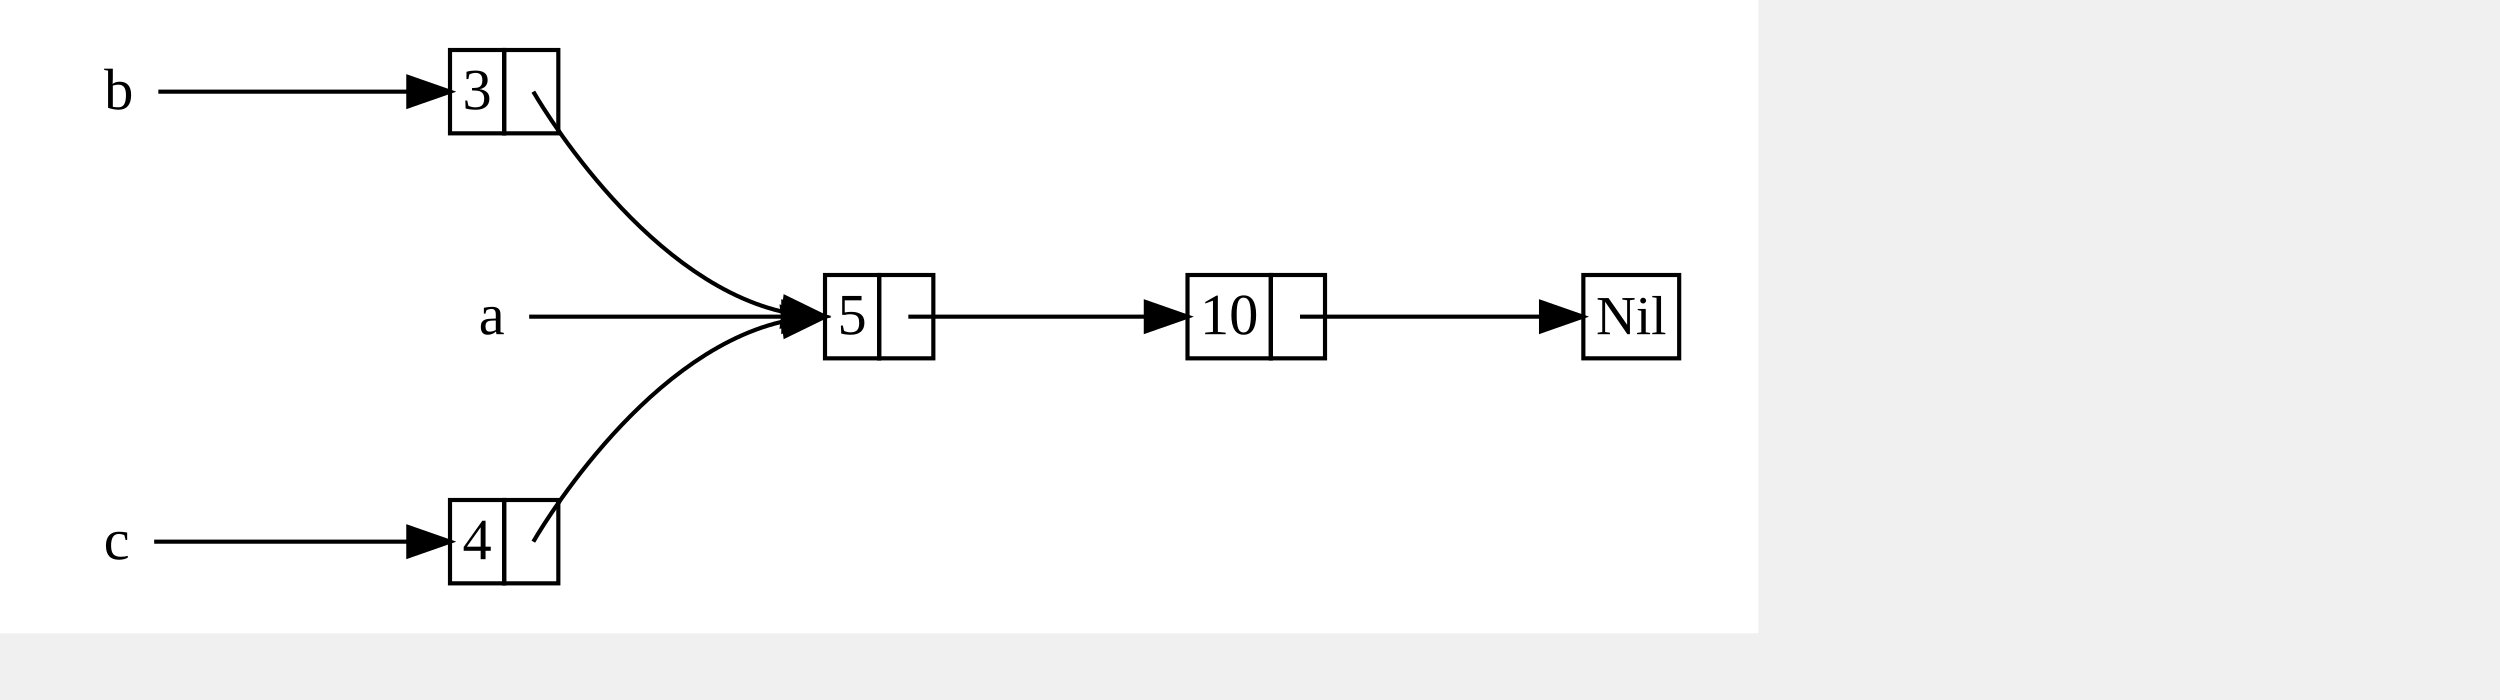
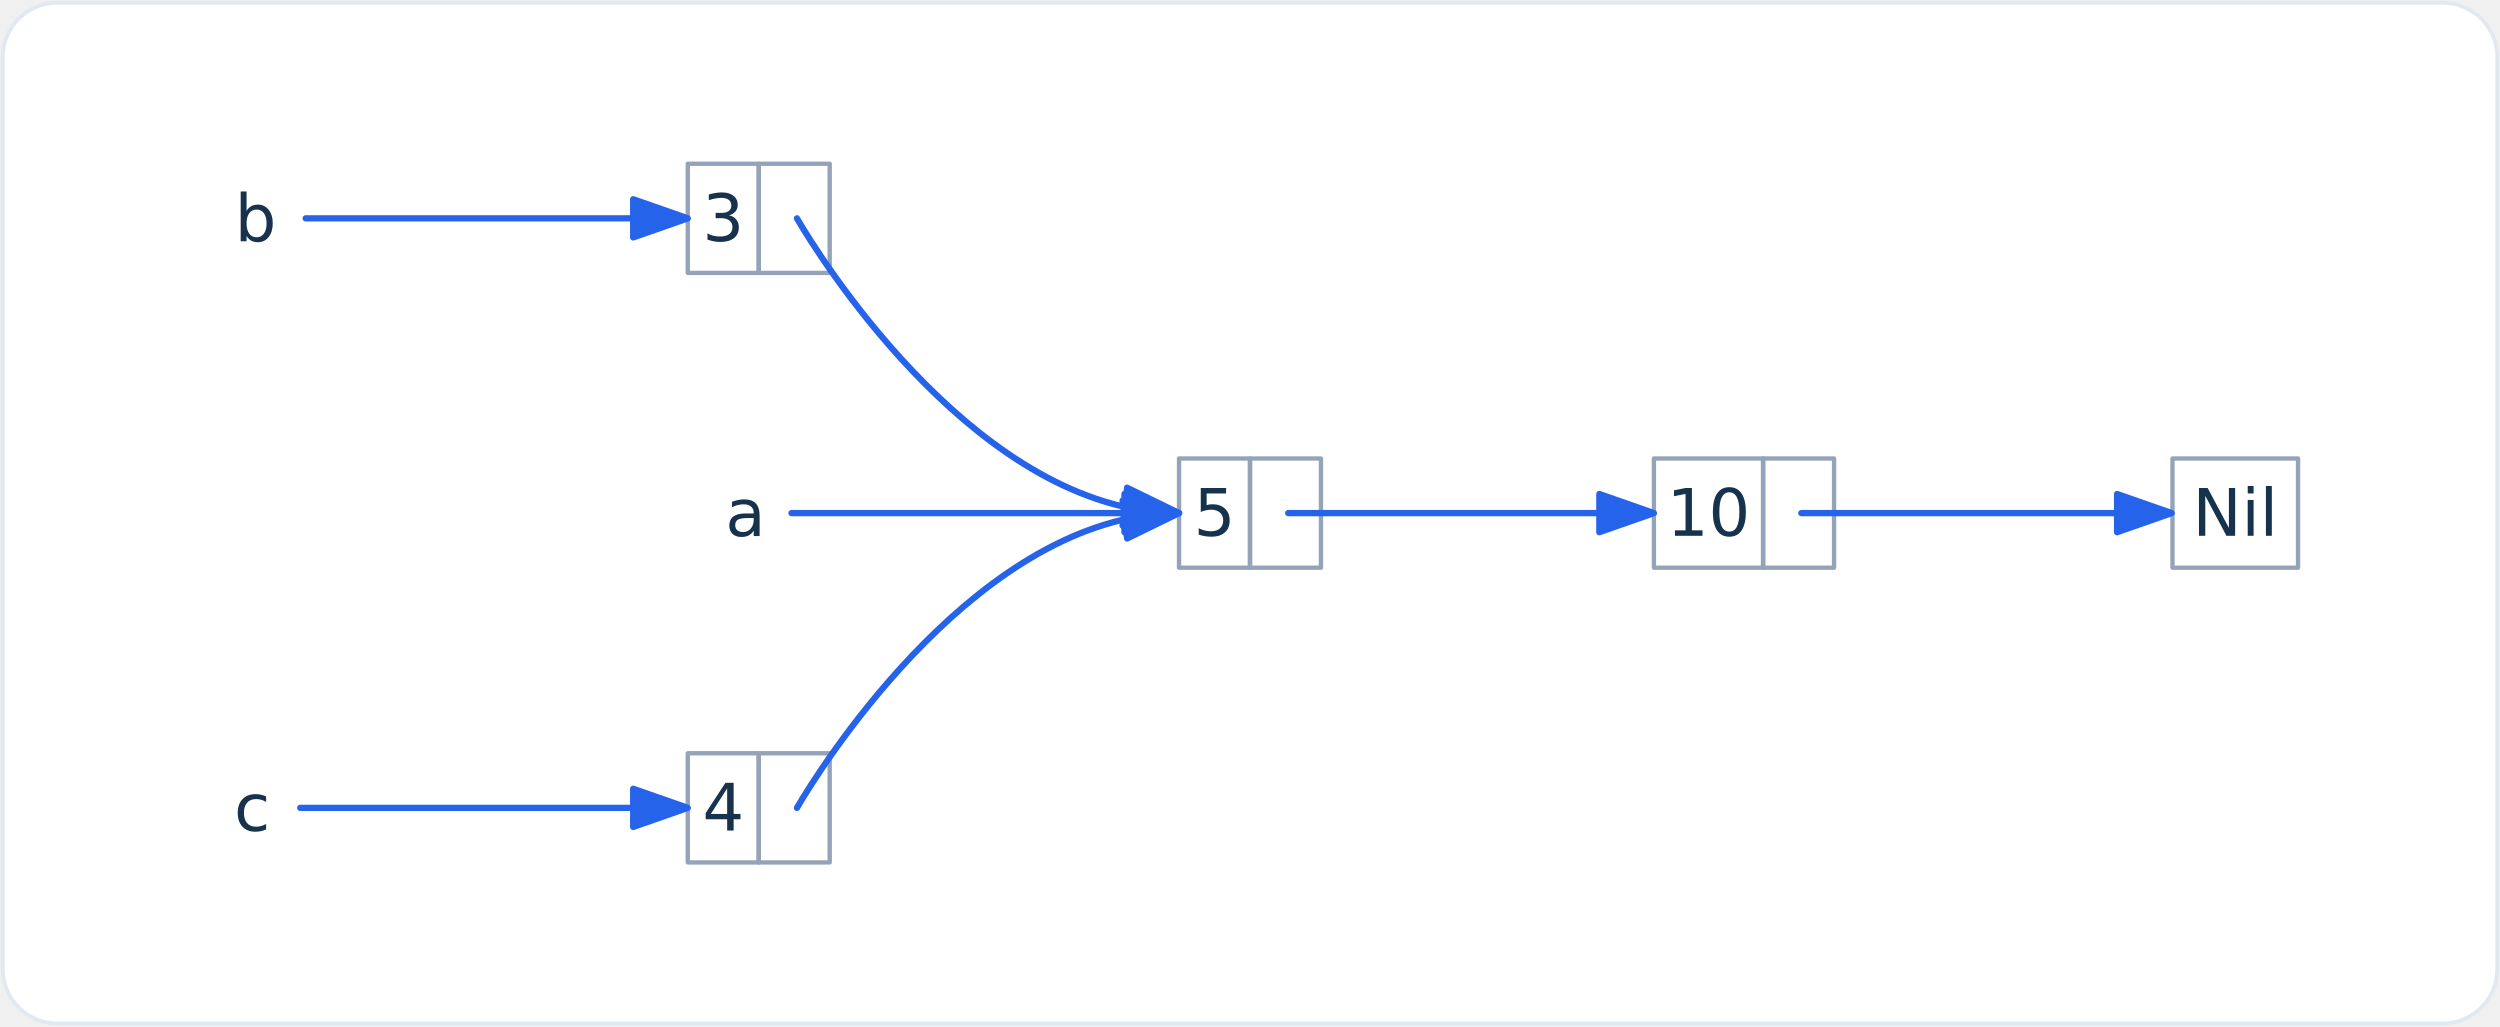
- <svg xmlns="http://www.w3.org/2000/svg" width="750pt" viewBox="0.00 0.00 2500 700">
-   <g id="graph0" class="graph" transform="scale(4.1667 4.1667) rotate(0) translate(4 148)">
-     <polygon fill="#ffffff" stroke="transparent" points="-4,4 -4,-148 418,-148 418,4 -4,4" />
+ <svg xmlns="http://www.w3.org/2000/svg" width="760" height="311.965" viewBox="0 0 458 188" preserveAspectRatio="xMidYMid meet" role="img" aria-labelledby="title desc">
+   <rect x="0.5" y="0.5" width="457" height="187" rx="10" fill="#ffffff" stroke="#e2e8f0" stroke-width="0.7" />
+   <g id="graph0" class="graph" transform="translate(22 166)">
    <g id="node1" class="node">
-       <text text-anchor="start" x="21" y="-121.8" font-family="Liberation Serif, DejaVu Serif, serif" font-size="14.00" fill="#000000">b</text>
+       <text text-anchor="start" x="21" y="-121.8" font-family="DejaVu Sans, sans-serif" font-size="12.00" fill="#17324d">b</text>
    </g>
    <g id="node2" class="node">
-       <polygon fill="none" stroke="#000000" points="104,-116 104,-136 117,-136 117,-116 104,-116" />
-       <text text-anchor="start" x="107" y="-121.8" font-family="Liberation Serif, DejaVu Serif, serif" font-size="14.00" fill="#000000">3</text>
-       <polygon fill="none" stroke="#000000" points="117,-116 117,-136 130,-136 130,-116 117,-116" />
-       <text text-anchor="start" x="120" y="-121.8" font-family="Liberation Serif, DejaVu Serif, serif" font-size="14.00" fill="#000000">  </text>
+       <polygon fill="none" stroke="#94a3b8" points="104,-116 104,-136 117,-136 117,-116 104,-116" stroke-width="0.8" stroke-linejoin="round" stroke-linecap="round" />
+       <text text-anchor="middle" x="110.5" y="-126" font-family="DejaVu Sans, sans-serif" font-size="12.00" fill="#17324d" dominant-baseline="central">3</text>
+       <polygon fill="none" stroke="#94a3b8" points="117,-116 117,-136 130,-136 130,-116 117,-116" stroke-width="0.8" stroke-linejoin="round" stroke-linecap="round" />
+       <text text-anchor="start" x="120" y="-121.8" font-family="DejaVu Sans, sans-serif" font-size="14.00" fill="#17324d">  </text>
    </g>
    <g id="edge4" class="edge">
-       <path fill="none" stroke="#000000" d="M34,-126C34,-126 65.118,-126 93.951,-126" />
-       <polygon fill="#000000" stroke="#000000" points="94,-129.5 104,-126 94,-122.5 94,-129.5" />
+       <path fill="none" stroke="#2563eb" d="M34,-126C34,-126 65.118,-126 93.951,-126" stroke-width="1.15" stroke-linejoin="round" stroke-linecap="round" />
+       <polygon fill="#2563eb" stroke="#2563eb" points="94,-129.5 104,-126 94,-122.5 94,-129.5" stroke-width="1.15" stroke-linejoin="round" stroke-linecap="round" />
    </g>
    <g id="node4" class="node">
-       <polygon fill="none" stroke="#000000" points="194,-62 194,-82 207,-82 207,-62 194,-62" />
-       <text text-anchor="start" x="197" y="-67.8" font-family="Liberation Serif, DejaVu Serif, serif" font-size="14.00" fill="#000000">5</text>
-       <polygon fill="none" stroke="#000000" points="207,-62 207,-82 220,-82 220,-62 207,-62" />
-       <text text-anchor="start" x="210" y="-67.8" font-family="Liberation Serif, DejaVu Serif, serif" font-size="14.00" fill="#000000">  </text>
+       <polygon fill="none" stroke="#94a3b8" points="194,-62 194,-82 207,-82 207,-62 194,-62" stroke-width="0.8" stroke-linejoin="round" stroke-linecap="round" />
+       <text text-anchor="middle" x="200.5" y="-72" font-family="DejaVu Sans, sans-serif" font-size="12.00" fill="#17324d" dominant-baseline="central">5</text>
+       <polygon fill="none" stroke="#94a3b8" points="207,-62 207,-82 220,-82 220,-62 207,-62" stroke-width="0.8" stroke-linejoin="round" stroke-linecap="round" />
+       <text text-anchor="start" x="210" y="-67.8" font-family="DejaVu Sans, sans-serif" font-size="14.00" fill="#17324d">  </text>
    </g>
    <g id="edge5" class="edge">
-       <path fill="none" stroke="#000000" d="M124,-126C124,-126 149.438,-81.267 183.633,-73.229" />
-       <polygon fill="#000000" stroke="#000000" points="184.482,-76.653 194,-72 183.657,-69.702 184.482,-76.653" />
+       <path fill="none" stroke="#2563eb" d="M124,-126C124,-126 149.438,-81.267 183.633,-73.229" stroke-width="1.15" stroke-linejoin="round" stroke-linecap="round" />
+       <polygon fill="#2563eb" stroke="#2563eb" points="184.482,-76.653 194,-72 183.657,-69.702 184.482,-76.653" stroke-width="1.15" stroke-linejoin="round" stroke-linecap="round" />
    </g>
    <g id="node3" class="node">
-       <text text-anchor="start" x="110.893" y="-67.8" font-family="Liberation Serif, DejaVu Serif, serif" font-size="14.00" fill="#000000">a</text>
+       <text text-anchor="start" x="110.893" y="-67.8" font-family="DejaVu Sans, sans-serif" font-size="12.00" fill="#17324d">a</text>
    </g>
    <g id="edge1" class="edge">
-       <path fill="none" stroke="#000000" d="M123,-72C123,-72 154.563,-72 183.808,-72" />
-       <polygon fill="#000000" stroke="#000000" points="184,-75.5 194,-72 184,-68.5 184,-75.5" />
+       <path fill="none" stroke="#2563eb" d="M123,-72C123,-72 154.563,-72 183.808,-72" stroke-width="1.15" stroke-linejoin="round" stroke-linecap="round" />
+       <polygon fill="#2563eb" stroke="#2563eb" points="184,-75.5 194,-72 184,-68.5 184,-75.5" stroke-width="1.15" stroke-linejoin="round" stroke-linecap="round" />
    </g>
    <g id="node5" class="node">
-       <polygon fill="none" stroke="#000000" points="281,-62 281,-82 301,-82 301,-62 281,-62" />
-       <text text-anchor="start" x="284" y="-67.8" font-family="Liberation Serif, DejaVu Serif, serif" font-size="14.00" fill="#000000">10</text>
-       <polygon fill="none" stroke="#000000" points="301,-62 301,-82 314,-82 314,-62 301,-62" />
-       <text text-anchor="start" x="304" y="-67.8" font-family="Liberation Serif, DejaVu Serif, serif" font-size="14.00" fill="#000000">  </text>
+       <polygon fill="none" stroke="#94a3b8" points="281,-62 281,-82 301,-82 301,-62 281,-62" stroke-width="0.8" stroke-linejoin="round" stroke-linecap="round" />
+       <text text-anchor="middle" x="291" y="-72" font-family="DejaVu Sans, sans-serif" font-size="12.00" fill="#17324d" dominant-baseline="central">10</text>
+       <polygon fill="none" stroke="#94a3b8" points="301,-62 301,-82 314,-82 314,-62 301,-62" stroke-width="0.8" stroke-linejoin="round" stroke-linecap="round" />
+       <text text-anchor="start" x="304" y="-67.8" font-family="DejaVu Sans, sans-serif" font-size="14.00" fill="#17324d">  </text>
    </g>
    <g id="edge2" class="edge">
-       <path fill="none" stroke="#000000" d="M214,-72C214,-72 243.267,-72 270.659,-72" />
-       <polygon fill="#000000" stroke="#000000" points="271,-75.5 281,-72 271,-68.5 271,-75.5" />
+       <path fill="none" stroke="#2563eb" d="M214,-72C214,-72 243.267,-72 270.659,-72" stroke-width="1.15" stroke-linejoin="round" stroke-linecap="round" />
+       <polygon fill="#2563eb" stroke="#2563eb" points="271,-75.5 281,-72 271,-68.5 271,-75.5" stroke-width="1.15" stroke-linejoin="round" stroke-linecap="round" />
    </g>
    <g id="node6" class="node">
-       <polygon fill="none" stroke="#000000" points="376,-62 376,-82 399,-82 399,-62 376,-62" />
-       <text text-anchor="middle" x="387.5" y="-67.8" font-family="Liberation Serif, DejaVu Serif, serif" font-size="13.22" fill="#000000">Nil</text>
+       <polygon fill="none" stroke="#94a3b8" points="376,-62 376,-82 399,-82 399,-62 376,-62" stroke-width="0.8" stroke-linejoin="round" stroke-linecap="round" />
+       <text text-anchor="middle" x="387.5" y="-72" font-family="DejaVu Sans, sans-serif" font-size="12.00" fill="#17324d" dominant-baseline="central">Nil</text>
    </g>
    <g id="edge3" class="edge">
-       <path fill="none" stroke="#000000" d="M308,-72C308,-72 341.887,-72 365.551,-72" />
-       <polygon fill="#000000" stroke="#000000" points="365.85,-75.5 375.85,-72 365.85,-68.5 365.85,-75.5" />
+       <path fill="none" stroke="#2563eb" d="M308,-72C308,-72 341.887,-72 365.551,-72" stroke-width="1.15" stroke-linejoin="round" stroke-linecap="round" />
+       <polygon fill="#2563eb" stroke="#2563eb" points="365.85,-75.5 375.85,-72 365.85,-68.5 365.85,-75.5" stroke-width="1.15" stroke-linejoin="round" stroke-linecap="round" />
    </g>
    <g id="node7" class="node">
-       <text text-anchor="start" x="20.893" y="-13.8" font-family="Liberation Serif, DejaVu Serif, serif" font-size="14.00" fill="#000000">c</text>
+       <text text-anchor="start" x="20.893" y="-13.8" font-family="DejaVu Sans, sans-serif" font-size="12.00" fill="#17324d">c</text>
    </g>
    <g id="node8" class="node">
-       <polygon fill="none" stroke="#000000" points="104,-8 104,-28 117,-28 117,-8 104,-8" />
-       <text text-anchor="start" x="107" y="-13.8" font-family="Liberation Serif, DejaVu Serif, serif" font-size="14.00" fill="#000000">4</text>
-       <polygon fill="none" stroke="#000000" points="117,-8 117,-28 130,-28 130,-8 117,-8" />
-       <text text-anchor="start" x="120" y="-13.8" font-family="Liberation Serif, DejaVu Serif, serif" font-size="14.00" fill="#000000">  </text>
+       <polygon fill="none" stroke="#94a3b8" points="104,-8 104,-28 117,-28 117,-8 104,-8" stroke-width="0.8" stroke-linejoin="round" stroke-linecap="round" />
+       <text text-anchor="middle" x="110.5" y="-18" font-family="DejaVu Sans, sans-serif" font-size="12.00" fill="#17324d" dominant-baseline="central">4</text>
+       <polygon fill="none" stroke="#94a3b8" points="117,-8 117,-28 130,-28 130,-8 117,-8" stroke-width="0.8" stroke-linejoin="round" stroke-linecap="round" />
+       <text text-anchor="start" x="120" y="-13.8" font-family="DejaVu Sans, sans-serif" font-size="14.00" fill="#17324d">  </text>
    </g>
    <g id="edge6" class="edge">
-       <path fill="none" stroke="#000000" d="M33,-18C33,-18 64.563,-18 93.808,-18" />
-       <polygon fill="#000000" stroke="#000000" points="94,-21.5 104,-18 94,-14.5 94,-21.5" />
+       <path fill="none" stroke="#2563eb" d="M33,-18C33,-18 64.563,-18 93.808,-18" stroke-width="1.15" stroke-linejoin="round" stroke-linecap="round" />
+       <polygon fill="#2563eb" stroke="#2563eb" points="94,-21.5 104,-18 94,-14.5 94,-21.5" stroke-width="1.15" stroke-linejoin="round" stroke-linecap="round" />
    </g>
    <g id="edge7" class="edge">
-       <path fill="none" stroke="#000000" d="M124,-18C124,-18 149.438,-62.733 183.633,-70.771" />
-       <polygon fill="#000000" stroke="#000000" points="183.657,-74.298 194,-72 184.482,-67.347 183.657,-74.298" />
+       <path fill="none" stroke="#2563eb" d="M124,-18C124,-18 149.438,-62.733 183.633,-70.771" stroke-width="1.15" stroke-linejoin="round" stroke-linecap="round" />
+       <polygon fill="#2563eb" stroke="#2563eb" points="183.657,-74.298 194,-72 184.482,-67.347 183.657,-74.298" stroke-width="1.15" stroke-linejoin="round" stroke-linecap="round" />
    </g>
  </g>
</svg>
